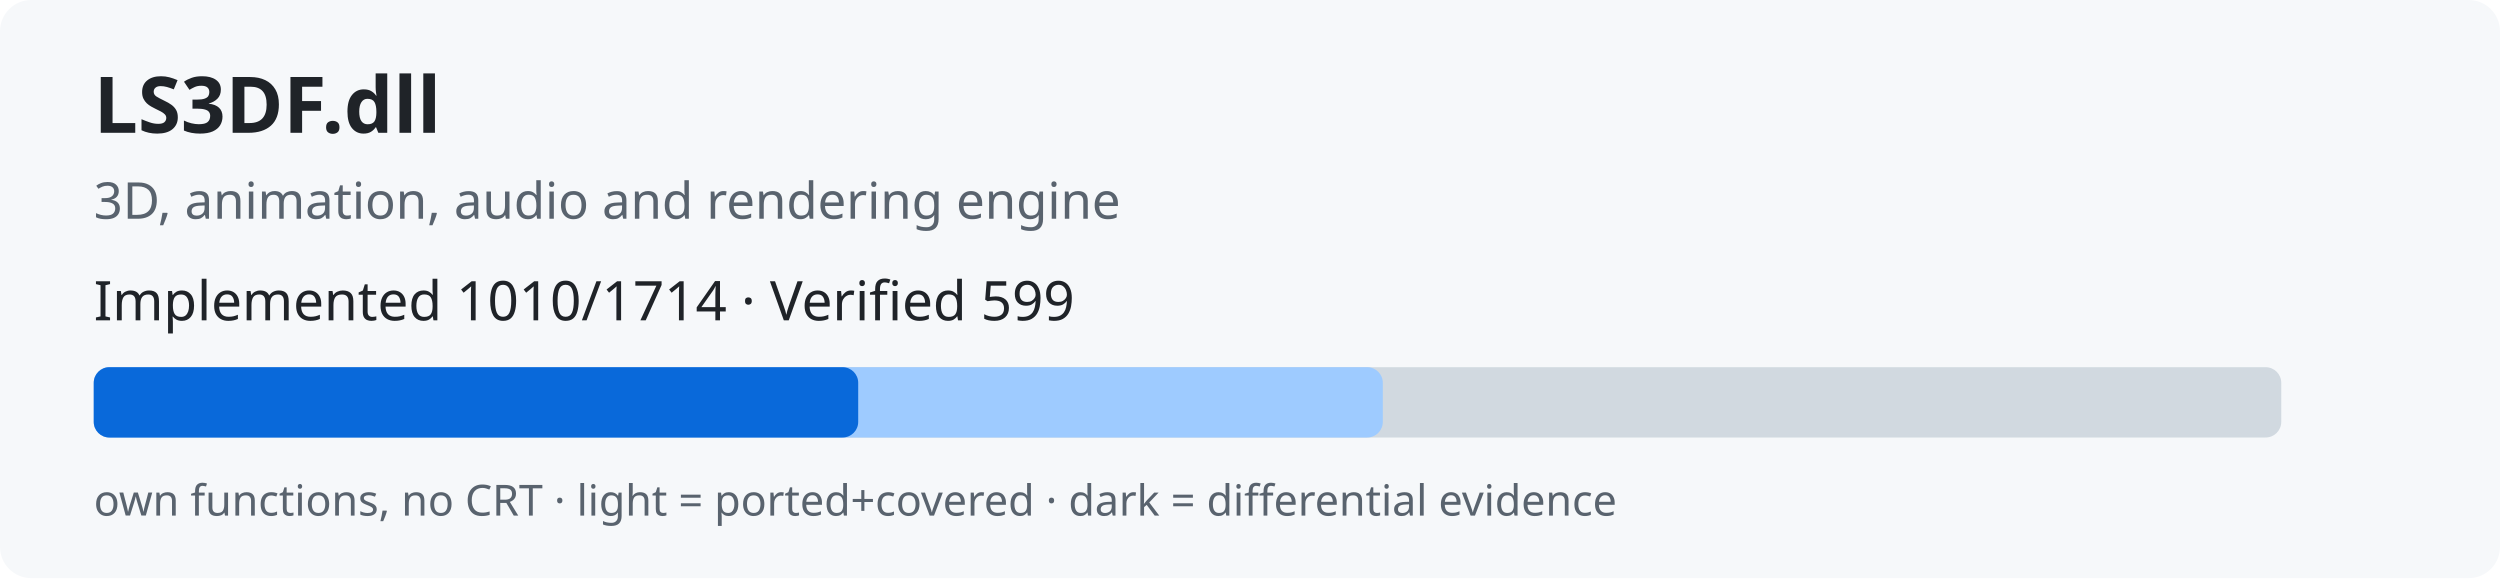
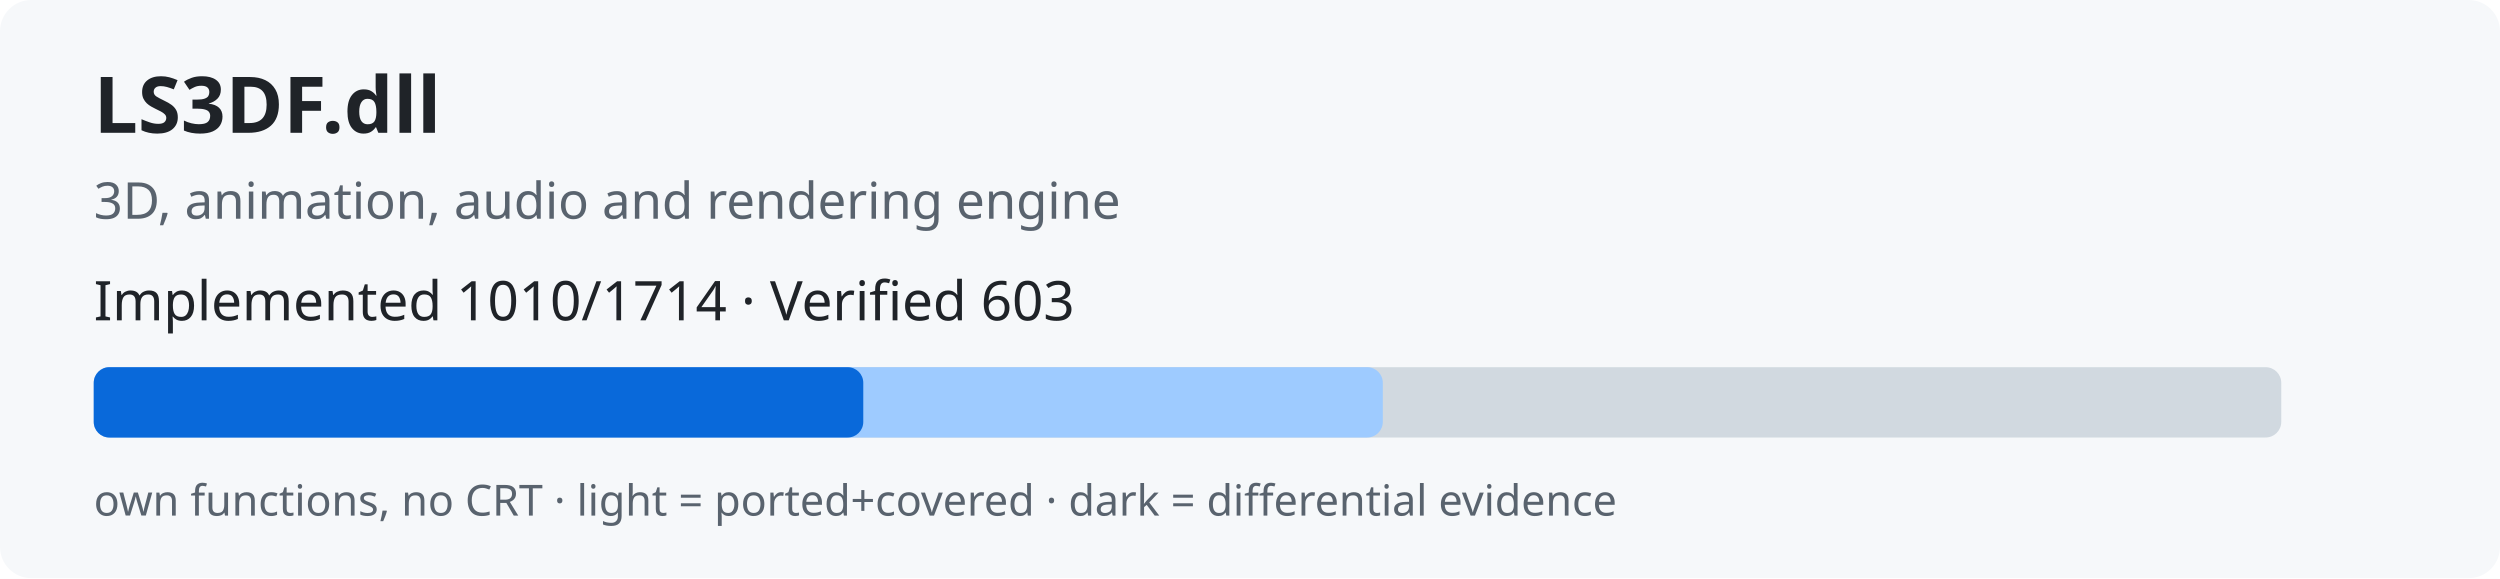
<svg xmlns="http://www.w3.org/2000/svg" width="640" height="148" role="img">
  <rect width="640" height="148" rx="8" fill="#f6f8fa" />
  <text x="24" y="34" font-family="sans-serif" font-size="20" font-weight="bold" fill="#1f2328">LS3DF.dll</text>
  <text x="24" y="56" font-family="sans-serif" font-size="13" fill="#59636e">3D, animation, audio and rendering engine</text>
-   <text x="24" y="82" font-family="sans-serif" font-size="14" fill="#1f2328">Implemented 1010/1714 · Verified 599</text>
+   <text x="24" y="82" font-family="sans-serif" font-size="14" fill="#1f2328">Implemented 1010/1714 · Verified 603</text>
  <rect x="24" y="94" width="560" height="18" rx="4" fill="#d1d9e0" />
  <rect x="24" y="94" width="330.0" height="18" rx="4" fill="#9ecbff" />
-   <rect x="24" y="94" width="195.7" height="18" rx="4" fill="#0969da" />
+   <rect x="24" y="94" width="197.0" height="18" rx="4" fill="#0969da" />
  <text x="24" y="132" font-family="sans-serif" font-size="11" fill="#59636e">own functions, no CRT · light = ported+covered · dark = differential evidence</text>
</svg>
